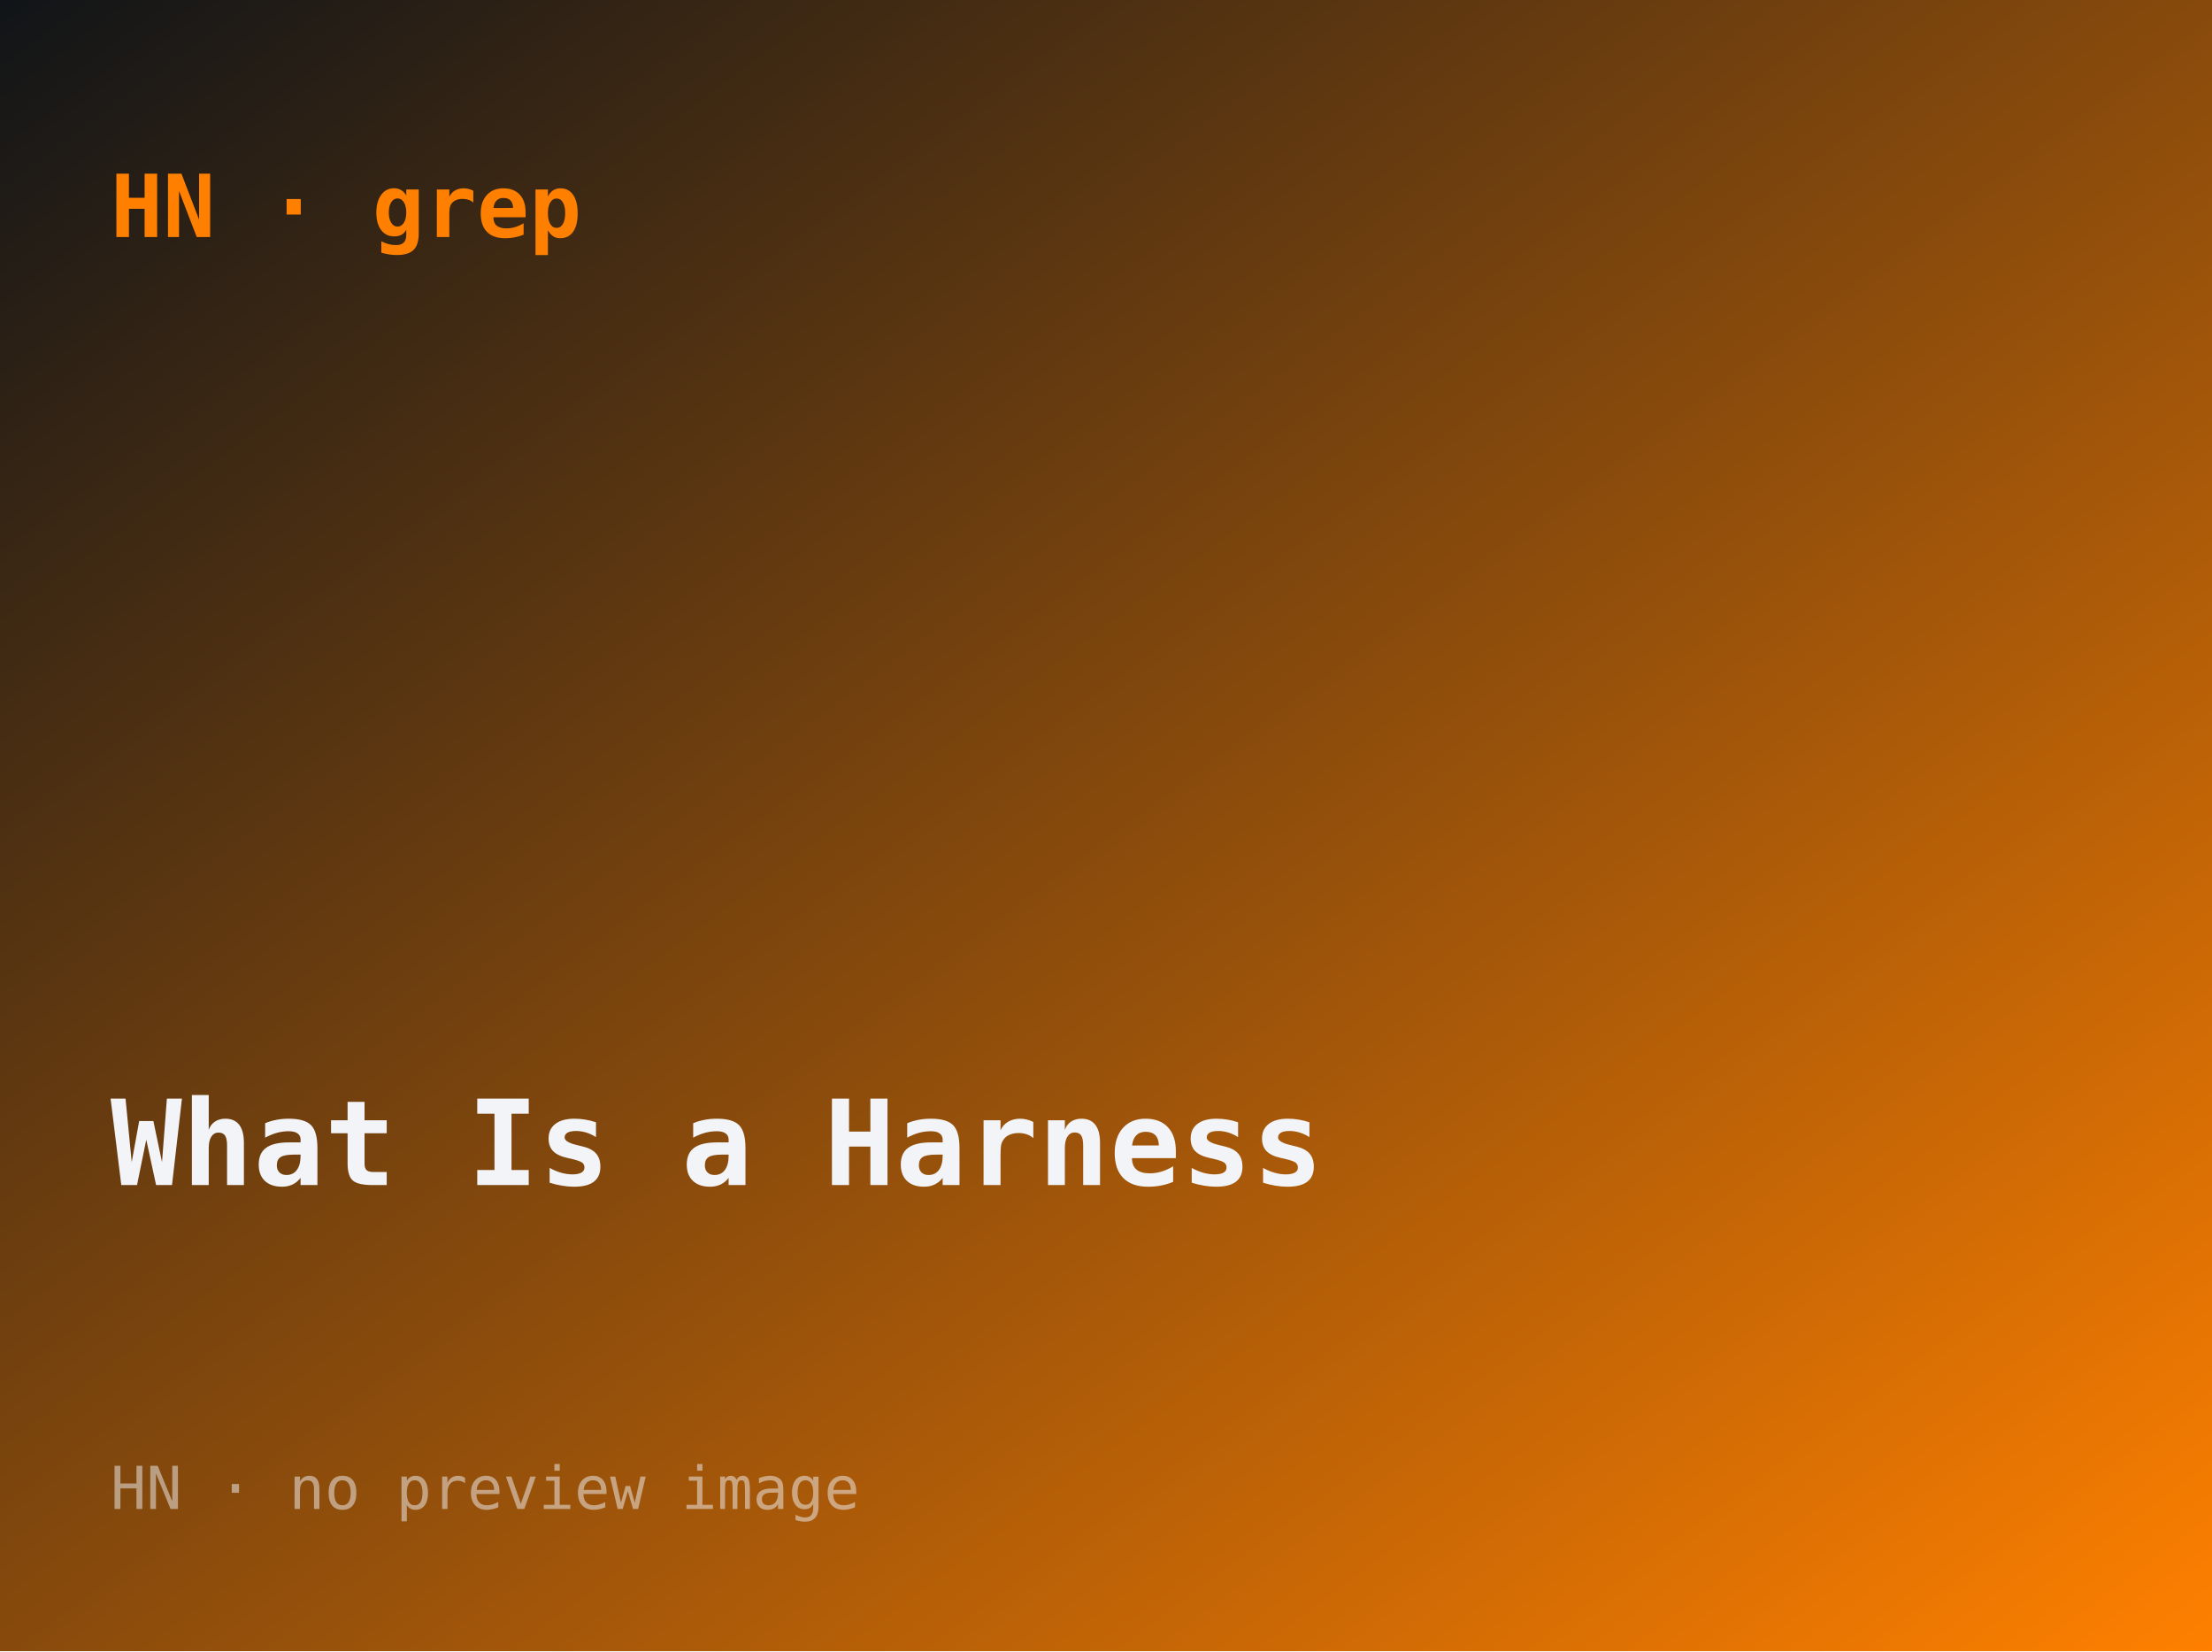
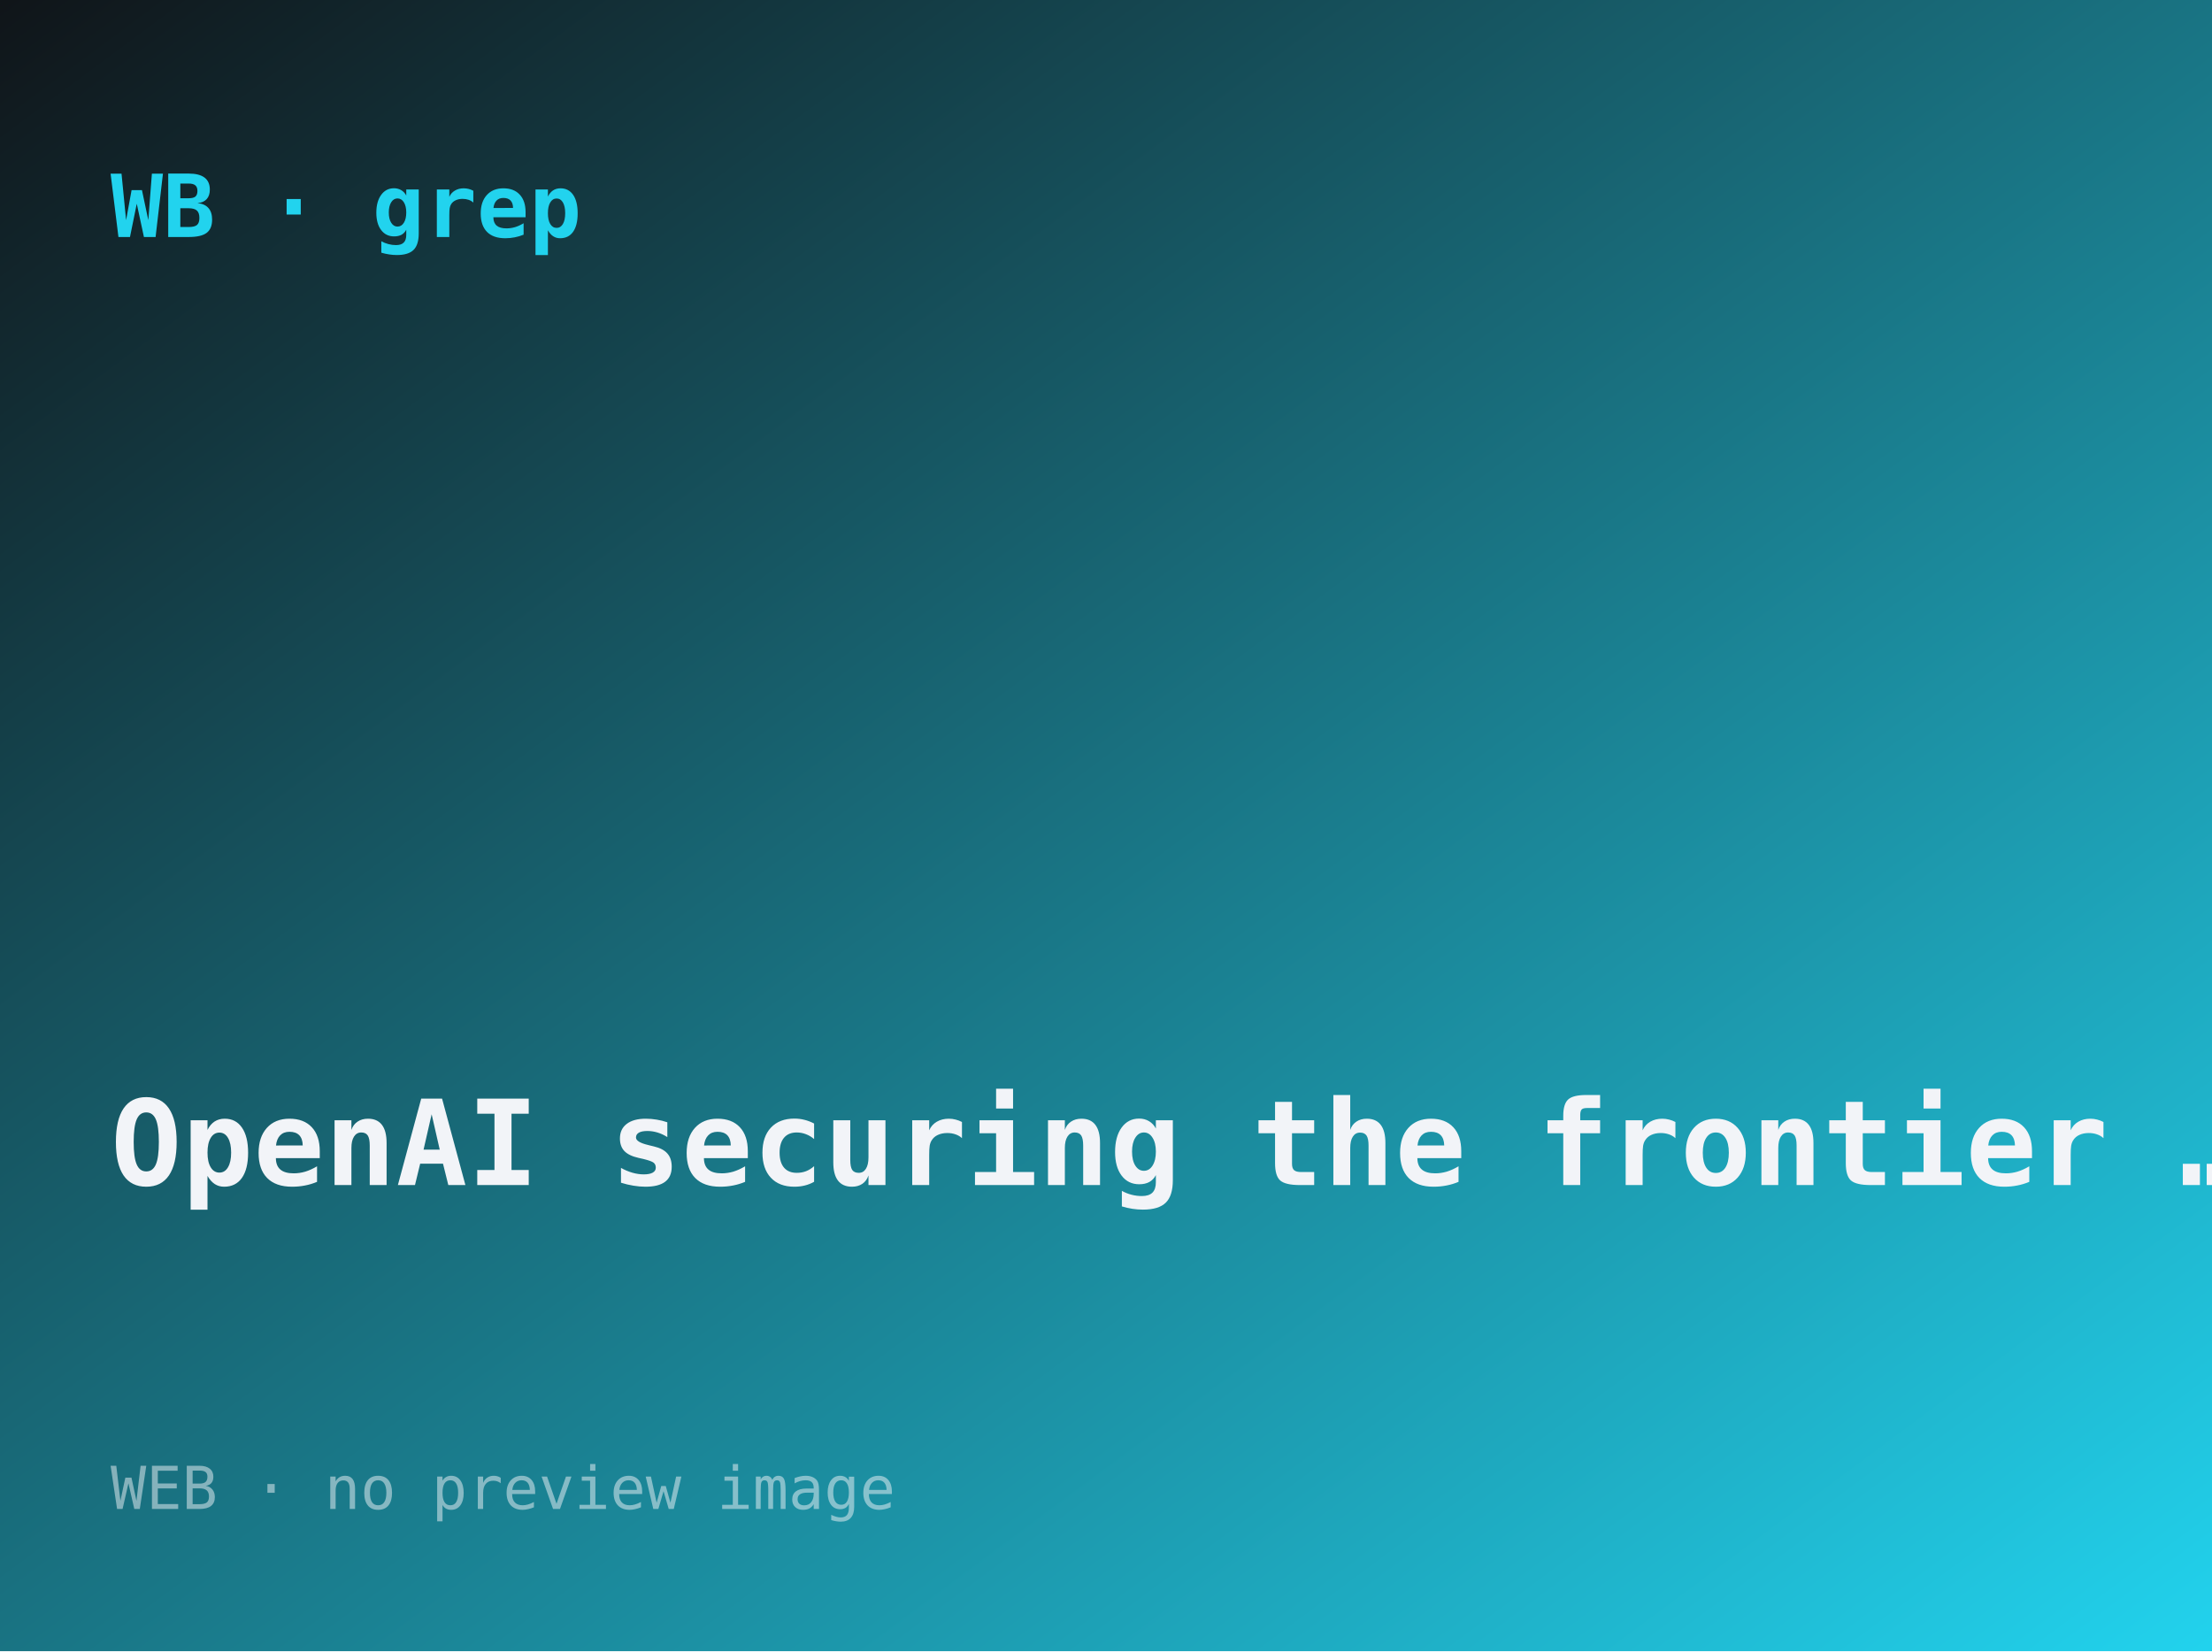
- <svg xmlns="http://www.w3.org/2000/svg" width="560" height="418" viewBox="0 0 560 418" role="img" aria-label="What Is a Harness?">
+ <svg xmlns="http://www.w3.org/2000/svg" width="560" height="418" viewBox="0 0 560 418" role="img" aria-label="OpenAI: securing the frontier model training environment">
  <defs>
    <linearGradient id="g" x1="0" y1="0" x2="1" y2="1">
      <stop offset="0" stop-color="#101418" />
-       <stop offset="1" stop-color="#ff8000" />
+       <stop offset="1" stop-color="#22d3ee" />
    </linearGradient>
  </defs>
  <rect width="560" height="418" fill="url(#g)" />
-   <text x="28" y="60" font-family="ui-monospace,monospace" font-size="22" fill="#ff8000" font-weight="700">HN · grep</text>
-   <text x="28" y="300" font-family="ui-monospace,monospace" font-size="30" fill="#f2f4f8" font-weight="600">What Is a Harness</text>
-   <text x="28" y="382" font-family="ui-monospace,monospace" font-size="15" fill="rgba(242,244,248,.5)">HN · no preview image</text>
+   <text x="28" y="60" font-family="ui-monospace,monospace" font-size="22" fill="#22d3ee" font-weight="700">WB · grep</text>
+   <text x="28" y="300" font-family="ui-monospace,monospace" font-size="30" fill="#f2f4f8" font-weight="600">OpenAI securing the frontier …</text>
+   <text x="28" y="382" font-family="ui-monospace,monospace" font-size="15" fill="rgba(242,244,248,.5)">WEB · no preview image</text>
</svg>
